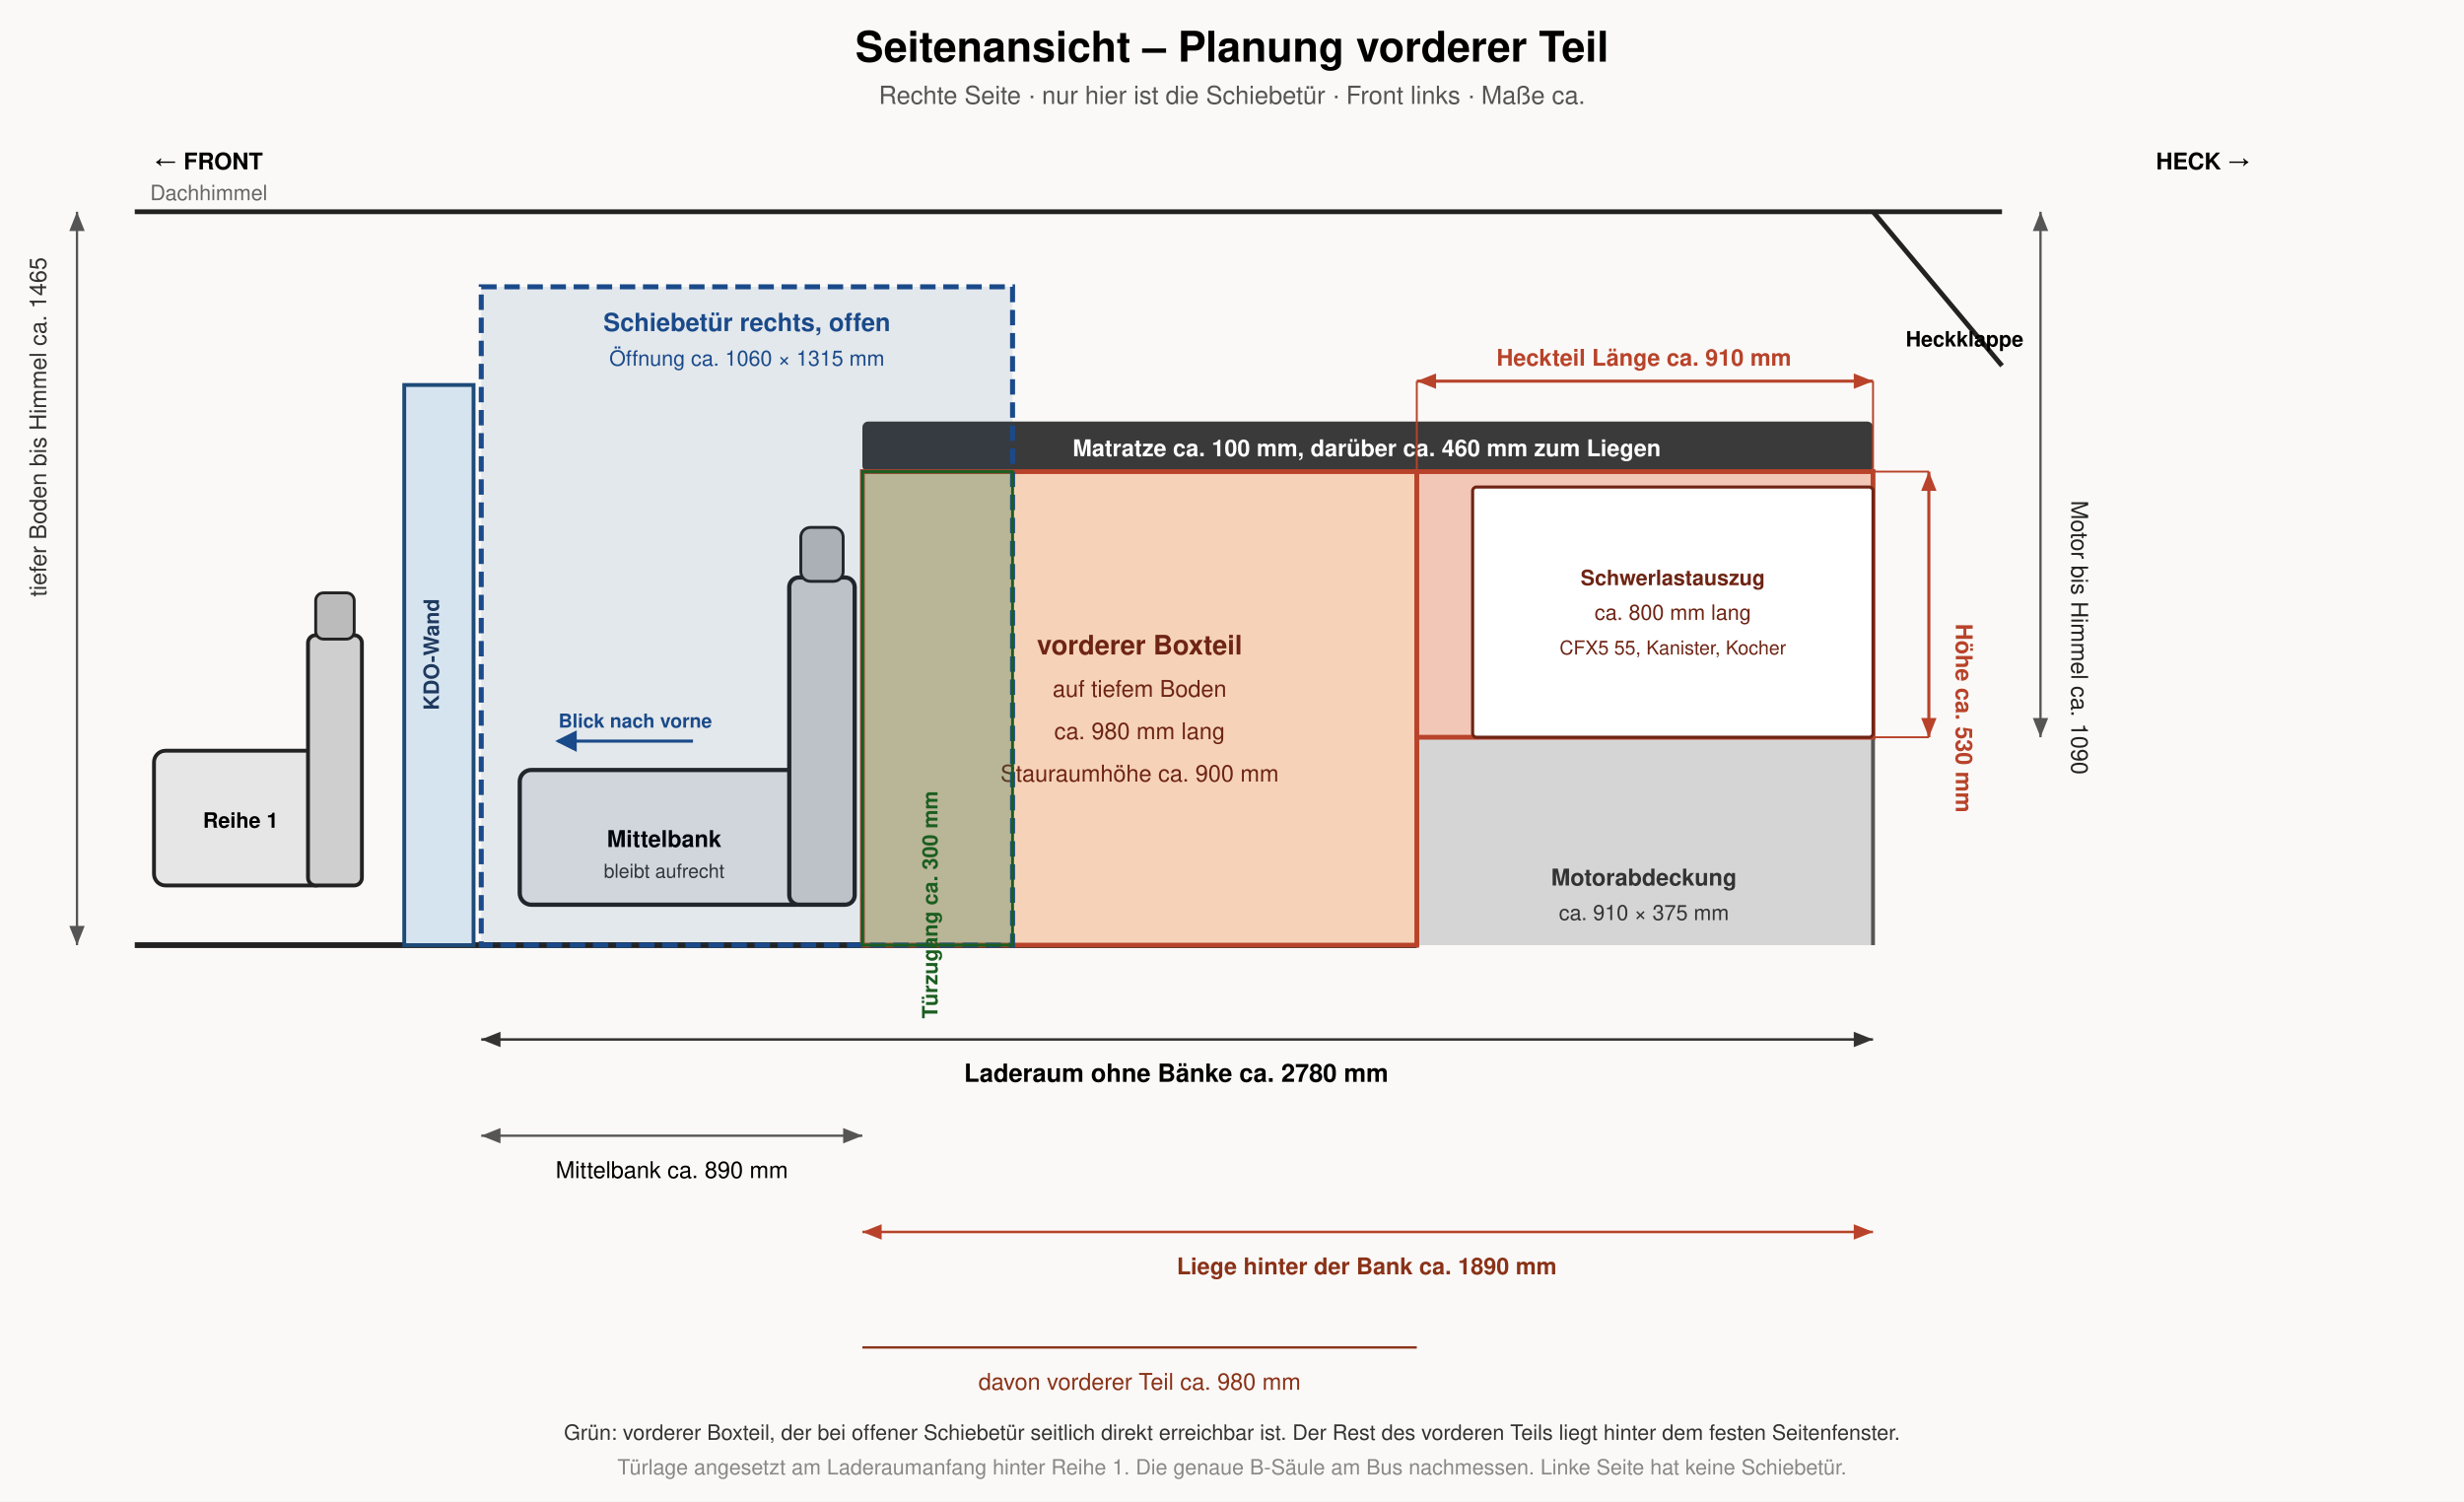
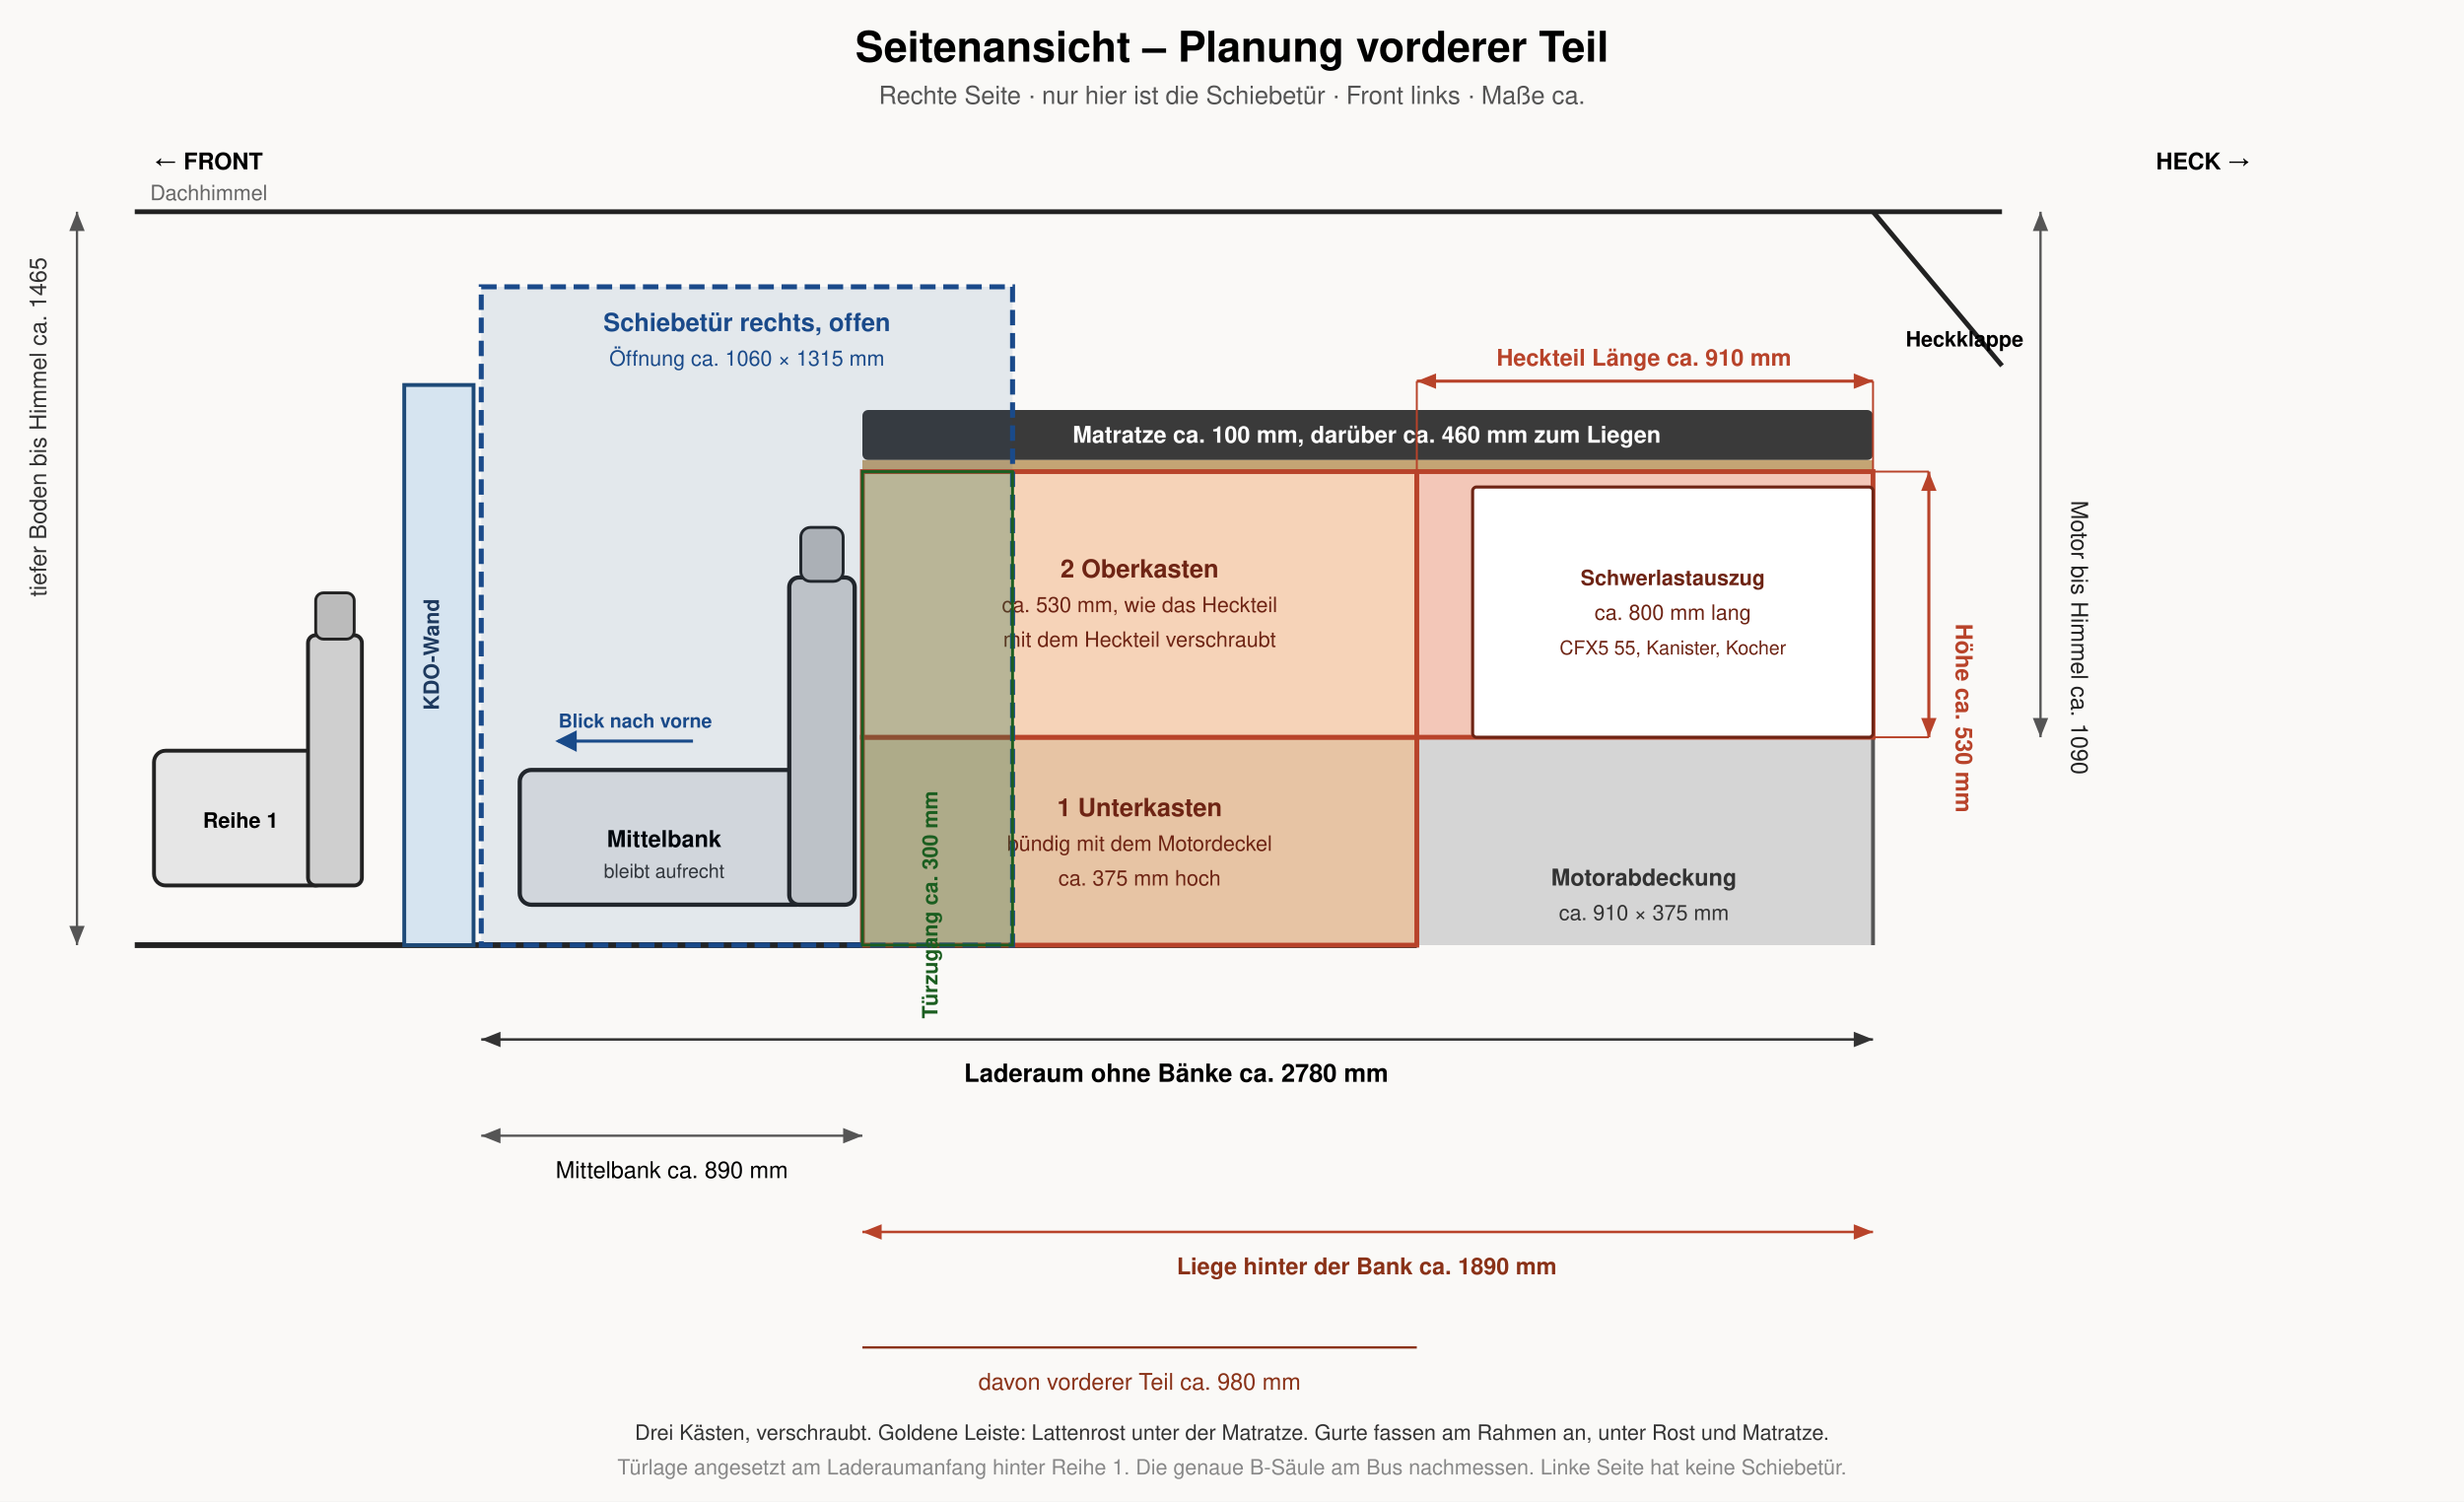
<svg xmlns="http://www.w3.org/2000/svg" viewBox="0 0 1280 780" font-family="Helvetica, Arial, sans-serif">
  <rect width="1280" height="780" fill="#faf9f7" />
  <text x="640" y="32" text-anchor="middle" font-size="22" font-weight="700">Seitenansicht – Planung vorderer Teil</text>
  <text x="640" y="54" text-anchor="middle" font-size="13" fill="#555">Rechte Seite · nur hier ist die Schiebetür · Front links · Maße ca.</text>
  <text x="80" y="88" font-size="12" font-weight="700">← FRONT</text>
  <text x="1120" y="88" font-size="12" font-weight="700">HECK →</text>
  <line x1="70" y1="110" x2="1040" y2="110" stroke="#222" stroke-width="2.5" />
  <line x1="70" y1="491" x2="736" y2="491" stroke="#222" stroke-width="3" />
  <text x="78" y="104" font-size="11" fill="#666">Dachhimmel</text>
  <path d="M736 491 L736 383 L973 383 L973 491" fill="#d5d5d5" stroke="#555" stroke-width="2" />
  <text x="854" y="460" text-anchor="middle" font-size="12" font-weight="700" fill="#333">Motorabdeckung</text>
  <text x="854" y="478" text-anchor="middle" font-size="11" fill="#333">ca. 910 × 375 mm</text>
  <rect x="80" y="390" width="90" height="70" rx="6" fill="#e6e6e6" stroke="#222" stroke-width="2" />
  <rect x="160" y="330" width="28" height="130" rx="4" fill="#cfcfcf" stroke="#222" stroke-width="2" />
  <rect x="164" y="308" width="20" height="24" rx="4" fill="#bbb" stroke="#222" stroke-width="1.5" />
  <text x="125" y="430" text-anchor="middle" font-size="11" font-weight="700">Reihe 1</text>
  <rect x="210" y="200" width="36" height="291" fill="#d6e4f0" stroke="#1e4a78" stroke-width="2" />
  <text x="228" y="340" text-anchor="middle" font-size="11" font-weight="700" fill="#1e3a5f" transform="rotate(-90 228 340)">KDO-Wand</text>
  <rect x="270" y="400" width="150" height="70" rx="6" fill="#e6e6e6" stroke="#222" stroke-width="2.2" />
  <rect x="410" y="300" width="34" height="170" rx="5" fill="#cfcfcf" stroke="#222" stroke-width="2.2" />
  <rect x="416" y="274" width="22" height="28" rx="5" fill="#bbb" stroke="#222" stroke-width="1.5" />
  <text x="345" y="440" text-anchor="middle" font-size="12" font-weight="700">Mittelbank</text>
  <text x="345" y="456" text-anchor="middle" font-size="10" fill="#333">bleibt aufrecht</text>
  <line x1="360" y1="385" x2="290" y2="385" stroke="#1a4a8a" stroke-width="1.6" marker-end="url(#fwd)" />
  <defs>
    <marker id="fwd" markerWidth="8" markerHeight="8" refX="6" refY="3.5" orient="auto">
      <path d="M0,0 L7,3.5 L0,7 Z" fill="#1a4a8a" />
    </marker>
  </defs>
  <text x="330" y="378" text-anchor="middle" font-size="10" font-weight="700" fill="#1a4a8a">Blick nach vorne</text>
-   <rect x="448" y="219" width="525" height="26" rx="3" fill="#3a3a3a" />
-   <text x="710" y="237" text-anchor="middle" font-size="12" font-weight="700" fill="#fff">Matratze ca. 100 mm, darüber ca. 460 mm zum Liegen</text>
-   <rect x="448" y="245" width="288" height="246" fill="#f6d3b8" stroke="#b8432a" stroke-width="2.5" />
-   <text x="592" y="340" text-anchor="middle" font-size="14" font-weight="700" fill="#6e2414">vorderer Boxteil</text>
-   <text x="592" y="362" text-anchor="middle" font-size="12" fill="#6e2414">auf tiefem Boden</text>
-   <text x="592" y="384" text-anchor="middle" font-size="12" fill="#6e2414">ca. 980 mm lang</text>
-   <text x="592" y="406" text-anchor="middle" font-size="12" fill="#6e2414">Stauraumhöhe ca. 900 mm</text>
+   <rect x="448" y="213" width="525" height="26" rx="3" fill="#3a3a3a" />
+   <text x="710" y="230" text-anchor="middle" font-size="12" font-weight="700" fill="#fff">Matratze ca. 100 mm, darüber ca. 460 mm zum Liegen</text>
+   <rect x="448" y="239" width="525" height="6" fill="#c4a574" />
+   <rect x="448" y="383" width="288" height="108" fill="#e7c4a4" stroke="#b8432a" stroke-width="2.5" />
+   <text x="592" y="424" text-anchor="middle" font-size="13" font-weight="700" fill="#6e2414">1 Unterkasten</text>
+   <text x="592" y="442" text-anchor="middle" font-size="11" fill="#6e2414">bündig mit dem Motordeckel</text>
+   <text x="592" y="460" text-anchor="middle" font-size="11" fill="#6e2414">ca. 375 mm hoch</text>
+   <rect x="448" y="245" width="288" height="138" fill="#f6d3b8" stroke="#b8432a" stroke-width="2.5" />
+   <text x="592" y="300" text-anchor="middle" font-size="13" font-weight="700" fill="#6e2414">2 Oberkasten</text>
+   <text x="592" y="318" text-anchor="middle" font-size="11" fill="#6e2414">ca. 530 mm, wie das Heckteil</text>
+   <text x="592" y="336" text-anchor="middle" font-size="11" fill="#6e2414">mit dem Heckteil verschraubt</text>
  <rect x="736" y="245" width="237" height="138" fill="#f3c7b8" stroke="#b8432a" stroke-width="2.5" />
  <rect x="765" y="253" width="208" height="130" rx="2" fill="#fff" stroke="#6e2414" stroke-width="1.6" />
  <text x="869" y="304" text-anchor="middle" font-size="11" font-weight="700" fill="#6e2414">Schwerlastauszug</text>
  <text x="869" y="322" text-anchor="middle" font-size="11" fill="#6e2414">ca. 800 mm lang</text>
  <text x="869" y="340" text-anchor="middle" font-size="10" fill="#6e2414">CFX5 55, Kanister, Kocher</text>
  <rect x="250" y="149" width="276" height="342" fill="#1a4a8a" fill-opacity="0.10" stroke="#1a4a8a" stroke-width="2.6" stroke-dasharray="8 4" />
  <text x="388" y="172" text-anchor="middle" font-size="13" font-weight="700" fill="#1a4a8a">Schiebetür rechts, offen</text>
  <text x="388" y="190" text-anchor="middle" font-size="11" fill="#1a4a8a">Öffnung ca. 1060 × 1315 mm</text>
  <rect x="448" y="245" width="78" height="246" fill="#2e7d32" fill-opacity="0.22" stroke="#1b5e20" stroke-width="1.5" />
  <text x="487" y="470" text-anchor="middle" font-size="11" font-weight="700" fill="#1b5e20" transform="rotate(-90 487 470)">Türzugang ca. 300 mm</text>
  <line x1="736" y1="198" x2="973" y2="198" stroke="#b8432a" stroke-width="1.6" />
  <line x1="736" y1="198" x2="736" y2="245" stroke="#b8432a" stroke-width="1" />
  <line x1="973" y1="198" x2="973" y2="245" stroke="#b8432a" stroke-width="1" />
  <polygon points="736,198 746,194 746,202" fill="#b8432a" />
  <polygon points="973,198 963,194 963,202" fill="#b8432a" />
  <text x="854" y="190" text-anchor="middle" font-size="12" font-weight="700" fill="#b8432a">Heckteil Länge ca. 910 mm</text>
  <line x1="1002" y1="245" x2="1002" y2="383" stroke="#b8432a" stroke-width="1.6" />
  <line x1="973" y1="245" x2="1002" y2="245" stroke="#b8432a" stroke-width="1" />
  <line x1="973" y1="383" x2="1002" y2="383" stroke="#b8432a" stroke-width="1" />
  <polygon points="1002,245 998,255 1006,255" fill="#b8432a" />
  <polygon points="1002,383 998,373 1006,373" fill="#b8432a" />
  <text x="1016" y="324" transform="rotate(90 1016 324)" font-size="12" font-weight="700" fill="#b8432a">Höhe ca. 530 mm</text>
  <path d="M973 110 L1040 190" stroke="#222" stroke-width="2.5" fill="none" />
  <text x="990" y="180" font-size="11" font-weight="700">Heckklappe</text>
  <line x1="250" y1="540" x2="973" y2="540" stroke="#333" stroke-width="1.3" />
  <polygon points="250,540 260,536 260,544" fill="#333" />
  <polygon points="973,540 963,536 963,544" fill="#333" />
  <text x="611" y="562" text-anchor="middle" font-size="13" font-weight="700">Laderaum ohne Bänke ca. 2780 mm</text>
  <line x1="250" y1="590" x2="448" y2="590" stroke="#555" stroke-width="1.2" />
  <polygon points="250,590 260,586 260,594" fill="#555" />
  <polygon points="448,590 438,586 438,594" fill="#555" />
  <text x="349" y="612" text-anchor="middle" font-size="12">Mittelbank ca. 890 mm</text>
  <line x1="448" y1="640" x2="973" y2="640" stroke="#b8432a" stroke-width="1.3" />
  <polygon points="448,640 458,636 458,644" fill="#b8432a" />
  <polygon points="973,640 963,636 963,644" fill="#b8432a" />
  <text x="710" y="662" text-anchor="middle" font-size="12" font-weight="700" fill="#8a3218">Liege hinter der Bank ca. 1890 mm</text>
  <line x1="448" y1="700" x2="736" y2="700" stroke="#8a3218" stroke-width="1.2" />
  <text x="592" y="722" text-anchor="middle" font-size="12" fill="#8a3218">davon vorderer Teil ca. 980 mm</text>
  <line x1="40" y1="110" x2="40" y2="491" stroke="#555" stroke-width="1.2" />
  <polygon points="40,110 36,120 44,120" fill="#555" />
  <polygon points="40,491 36,481 44,481" fill="#555" />
  <text x="24" y="310" transform="rotate(-90 24 310)" font-size="12" fill="#333">tiefer Boden bis Himmel ca. 1465</text>
  <line x1="1060" y1="110" x2="1060" y2="383" stroke="#555" stroke-width="1.2" />
  <polygon points="1060,110 1056,120 1064,120" fill="#555" />
  <polygon points="1060,383 1056,373 1064,373" fill="#555" />
  <text x="1076" y="260" transform="rotate(90 1076 260)" font-size="12" fill="#222">Motor bis Himmel ca. 1090</text>
-   <text x="640" y="748" text-anchor="middle" font-size="11" fill="#333">Grün: vorderer Boxteil, der bei offener Schiebetür seitlich direkt erreichbar ist. Der Rest des vorderen Teils liegt hinter dem festen Seitenfenster.</text>
+   <text x="640" y="748" text-anchor="middle" font-size="11" fill="#333">Drei Kästen, verschraubt. Goldene Leiste: Lattenrost unter der Matratze. Gurte fassen am Rahmen an, unter Rost und Matratze.</text>
  <text x="640" y="766" text-anchor="middle" font-size="11" fill="#888">Türlage angesetzt am Laderaumanfang hinter Reihe 1. Die genaue B-Säule am Bus nachmessen. Linke Seite hat keine Schiebetür.</text>
</svg>
